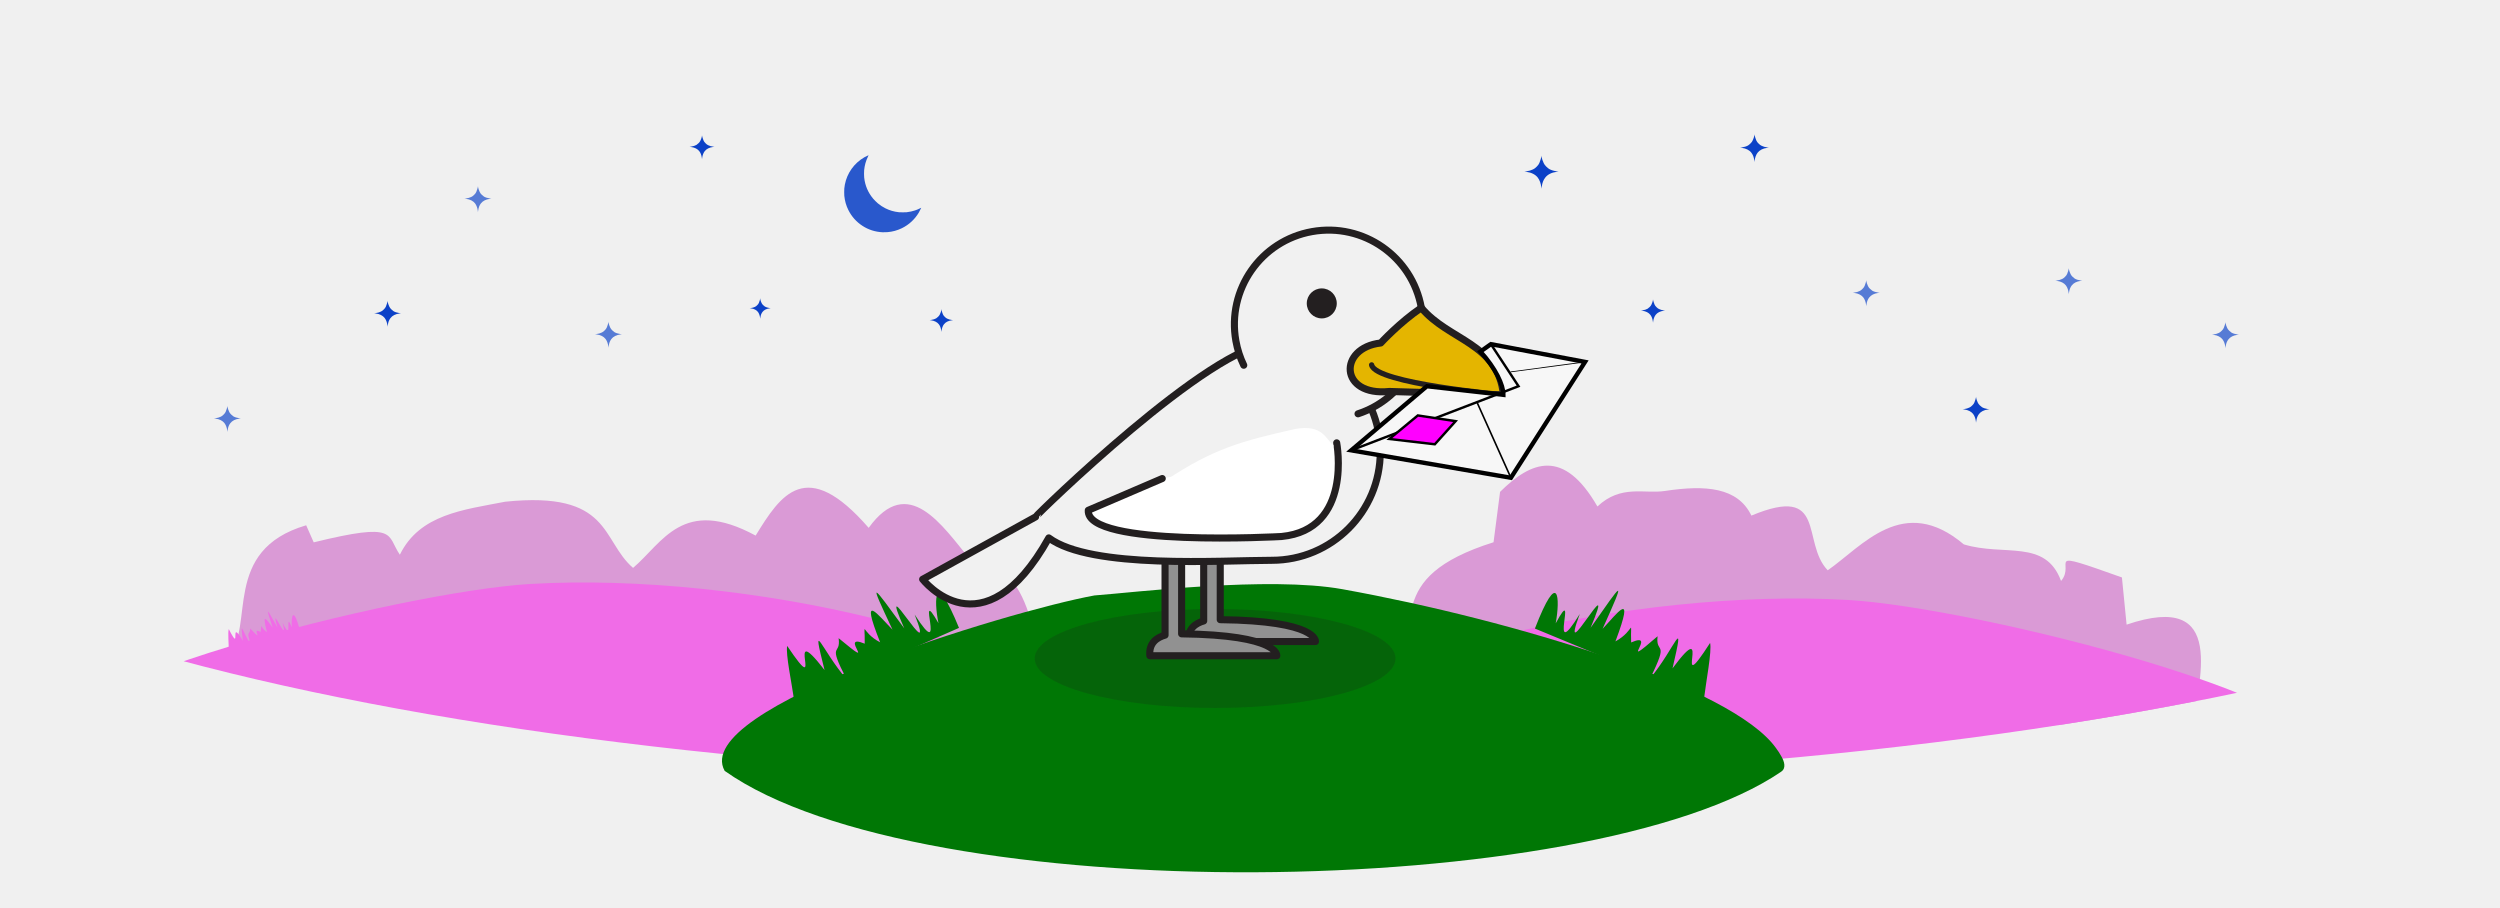
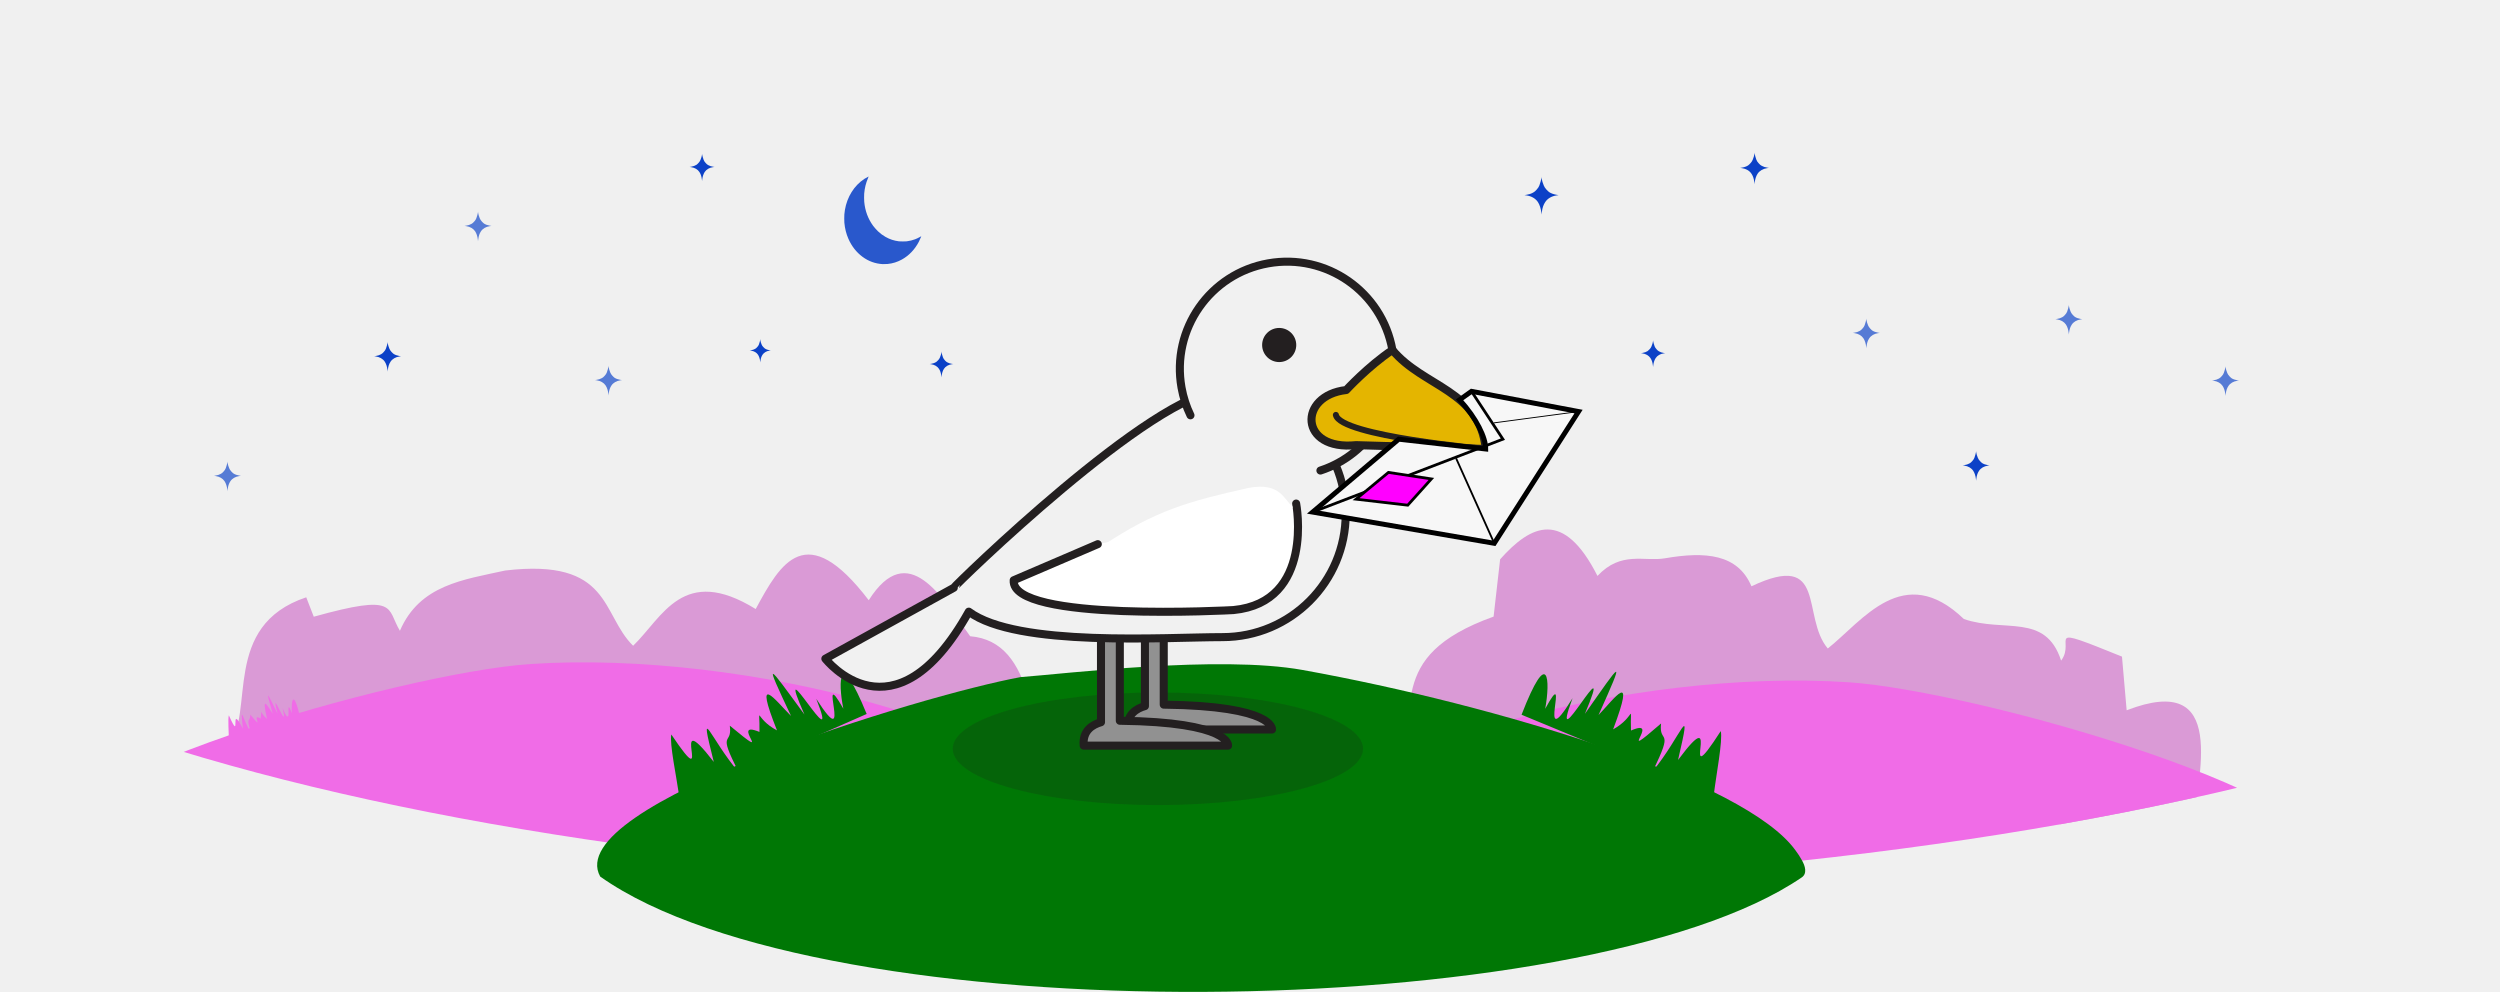
- <svg xmlns="http://www.w3.org/2000/svg" width="180.33mm" height="65.437mm" version="1.1" viewBox="0 0 180.33 65.437" id="svg145">
+ <svg xmlns="http://www.w3.org/2000/svg" width="158.585mm" height="62.92mm" version="1.1" viewBox="0 0 158.585 62.92" id="svg145">
  <defs id="defs11">
-     <linearGradient id="linearGradient50606" x1="421.46" x2="458.99" y1="81.216" y2="80.958" gradientTransform="matrix(.36219 -.0075634 .0085593 .45242 -122.38 55.957)" gradientUnits="userSpaceOnUse">
+     <linearGradient id="linearGradient50606" x1="421.46" x2="458.99" y1="81.216" y2="80.958" gradientTransform="matrix(0.36219,-0.0075634,0.0085593,0.45242,-122.38,55.957)" gradientUnits="userSpaceOnUse">
      <stop stop-color="#d1a448" offset="0" id="stop1" />
      <stop stop-color="#9b7527" stop-opacity=".992" offset="1" id="stop2" />
    </linearGradient>
-     <linearGradient id="linearGradient33560" x1="439.64" x2="412.56" y1="53.484" y2="53.871" gradientTransform="matrix(.36219 -.0075634 .0085593 .45242 -123.44 56.069)" gradientUnits="userSpaceOnUse">
+     <linearGradient id="linearGradient33560" x1="439.64" x2="412.56" y1="53.484" y2="53.871" gradientTransform="matrix(0.36219,-0.0075634,0.0085593,0.45242,-123.44,56.069)" gradientUnits="userSpaceOnUse">
      <stop stop-color="#96312a" offset="0" id="stop3" />
      <stop stop-color="#65211c" stop-opacity=".996" offset="1" id="stop4" />
    </linearGradient>
-     <linearGradient id="linearGradient33562" x1="419.65" x2="452.28" y1="64.964" y2="65.351" gradientTransform="matrix(.36219 -.0071478 .0085593 .42756 -122.85 57.356)" gradientUnits="userSpaceOnUse">
+     <linearGradient id="linearGradient33562" x1="419.65" x2="452.28" y1="64.964" y2="65.351" gradientTransform="matrix(0.36219,-0.0071478,0.0085593,0.42756,-122.85,57.356)" gradientUnits="userSpaceOnUse">
      <stop stop-color="#c33f37" offset="0" id="stop5" />
      <stop stop-color="#b33a33" stop-opacity=".98" offset="1" id="stop6" />
    </linearGradient>
    <linearGradient id="linearGradient15121" x1="367.11" x2="367.22" y1="87.487" y2="90.811" gradientUnits="userSpaceOnUse">
      <stop stop-color="#916f6f" offset="0" id="stop7" />
      <stop stop-color="#685050" stop-opacity=".992" offset="1" id="stop8" />
    </linearGradient>
    <clipPath id="clipPath14">
-       <ellipse transform="matrix(.9996 .028384 -.013912 .9999 0 0)" cx="106.13" cy="91.443" rx="117.86" ry="38.66" fill="#0ff" stroke-width=".322" id="ellipse8" />
+       <ellipse transform="matrix(0.9996,0.028384,-0.013912,0.9999,0,0)" cx="106.13" cy="91.443" rx="117.86" ry="38.66" fill="#00ffff" stroke-width="0.322" id="ellipse8" />
    </clipPath>
    <filter id="filter37" x="0" y="0" width="1" height="1" color-interpolation-filters="sRGB">
      <feColorMatrix values="1 0 0 -0.186 -0 0 1 0 -0.186 -0 0 0 1 -0.186 -0 0 0 0 1 0" id="feColorMatrix8" />
    </filter>
    <filter id="filter38" x="-0.009" y="-0.008" width="1.017" height="1.008" color-interpolation-filters="sRGB">
      <feColorMatrix values="1 0 0 -0.186 -0 0 1 0 -0.186 -0 0 0 1 -0.186 -0 0 0 0 1 0" id="feColorMatrix9" />
    </filter>
    <filter id="filter39" x="0" y="0" width="1" height="1" color-interpolation-filters="sRGB">
      <feColorMatrix values="1 0 0 -0.156 -0 0 1 0 -0.156 -0 0 0 1 -0.156 -0 0 0 0 1 0" id="feColorMatrix10" />
    </filter>
    <filter id="filter40" x="-0.002" y="-0.001" width="1.004" height="1.003" color-interpolation-filters="sRGB">
      <feColorMatrix values="1 0 0 -0.156 -0 0 1 0 -0.156 -0 0 0 1 -0.156 -0 0 0 0 1 0" id="feColorMatrix11" />
    </filter>
  </defs>
-   <g transform="translate(-13.279 -42.159)" style="mix-blend-mode:difference" id="g33">
-     <ellipse cx="103.44" cy="70.321" rx="90.165" ry="28.162" fill-opacity=".8" stroke-width=".24" id="ellipse11" />
-     <g transform="matrix(.92895 -.020679 .012925 .72824 6.7956 3.7091)" clip-path="url(#clipPath14)" fill="#32c63d" id="g16">
-       <path d="m80.205 119.5c0.783-2.441 0.814-1.175 0.656-0.19 0.78-1.756-0.323 1.803 0.762-0.354-0.751 2.427 1.272-2.153 0.332 0.564 1.046-1.826 1.165-2.081 0.377 0.052 0.445-0.571 1.068-1.639 0.396 0.517 0.642-0.431 0.478-0.979 0.494 0.055 0.883-0.466-0.516 1.208 0.834-0.225-0.08 0.76 0.385 0.107-0.258 1.684 0.82-1.218 1.152-2.635 0.71-0.383 1.361-2.249-0.091 1.458 1.195-0.986 0.055 0.325-0.147 1.538-0.222 2.224" fill="#32c63d" stroke-opacity="0" id="path11" />
+   <g transform="matrix(0.8794169,0,0,1,-11.67426,-42.159)" style="mix-blend-mode:difference" id="g33">
+     <ellipse cx="103.44" cy="70.321" rx="90.165" ry="28.162" fill-opacity="0.8" stroke-width="0.24" id="ellipse11" />
+     <g transform="matrix(0.92895,-0.020679,0.012925,0.72824,6.7956,3.7091)" clip-path="url(#clipPath14)" fill="#32c63d" id="g16">
+       <path d="m 80.205,119.5 c 0.783,-2.441 0.814,-1.175 0.656,-0.19 0.78,-1.756 -0.323,1.803 0.762,-0.354 -0.751,2.427 1.272,-2.153 0.332,0.564 1.046,-1.826 1.165,-2.081 0.377,0.052 0.445,-0.571 1.068,-1.639 0.396,0.517 0.642,-0.431 0.478,-0.979 0.494,0.055 0.883,-0.466 -0.516,1.208 0.834,-0.225 -0.08,0.76 0.385,0.107 -0.258,1.684 0.82,-1.218 1.152,-2.635 0.71,-0.383 1.361,-2.249 -0.091,1.458 1.195,-0.986 0.055,0.325 -0.147,1.538 -0.222,2.224" fill="#32c63d" stroke-opacity="0" id="path11" />
      <path d="m 23.066,118.44 c 2.126,-2.885 -0.434,-10.488 6.218,-12.782 l 0.561,1.707 c 6.613,-1.872 5.638,-0.581 6.669,1.415 1.596,-3.97 5.014,-4.304 8.244,-5.015 8.277,-0.863 7.39,4.034 9.84,6.833 2.333,-2.424 3.966,-6.993 9.558,-2.928 1.993,-3.972 4.021,-7.799 8.785,-0.517 3.146,-5.34 5.711,-0.057 7.828,3.358 5.09,0.63 4.705,8.577 6.31,15.75 z" fill="#16561a" stroke-width="0.322" id="path12" />
-       <path d="m9.068 127.45c-2.636-6.32 27.569-15.03 37.542-15.489 16.721-0.762 39.3 6.662 44.083 15.534 0.3 0.556 0.169 0.313 0.385 0.783 0.286 0.622 0.38 1.277-0.005 1.581-14.96 12.445-66.933 11.824-82.006-2.41z" fill="#008409" id="path13" />
-       <path d="m28.658 116.04c-0.509-2.559-0.678-1.312-0.629-0.308-0.581-1.88 0.124 1.843-0.716-0.49 0.48 2.539-1.025-2.363-0.391 0.497-0.838-1.998-0.927-2.273-0.379-0.017-0.379-0.646-0.879-1.817-0.448 0.439-0.589-0.543-0.367-1.056-0.495-0.036-0.824-0.622 0.38 1.29-0.802-0.375-0.004 0.767-0.393 0.035 0.073 1.714-0.679-1.355-0.854-2.819-0.661-0.508-1.103-2.475-0.069 1.46-1.076-1.194-0.09 0.312-0.022 1.549-0.022 2.242" fill="#008409" stroke-opacity="0" id="path14" />
+       <path d="m 9.068,127.45 c -2.636,-6.32 27.569,-15.03 37.542,-15.489 16.721,-0.762 39.3,6.662 44.083,15.534 0.3,0.556 0.169,0.313 0.385,0.783 0.286,0.622 0.38,1.277 -0.005,1.581 -14.96,12.445 -66.933,11.824 -82.006,-2.41 z" fill="#008409" id="path13" />
+       <path d="m 28.658,116.04 c -0.509,-2.559 -0.678,-1.312 -0.629,-0.308 -0.581,-1.88 0.124,1.843 -0.716,-0.49 0.48,2.539 -1.025,-2.363 -0.391,0.497 -0.838,-1.998 -0.927,-2.273 -0.379,-0.017 -0.379,-0.646 -0.879,-1.817 -0.448,0.439 -0.589,-0.543 -0.367,-1.056 -0.495,-0.036 -0.824,-0.622 0.38,1.29 -0.802,-0.375 -0.004,0.767 -0.393,0.035 0.073,1.714 -0.679,-1.355 -0.854,-2.819 -0.661,-0.508 -1.103,-2.475 -0.069,1.46 -1.076,-1.194 -0.09,0.312 -0.022,1.549 -0.022,2.242" fill="#008409" stroke-opacity="0" id="path14" />
      <path d="m 175.32,130.53 c 0.637,-5.357 3.063,-14.217 -4.875,-11.022 l -0.298,-4.683 c -6.345,-3.085 -3.494,-1.569 -4.729,0.215 -1.153,-4.227 -4.376,-2.532 -7.497,-3.837 -4.628,-5.196 -7.874,-0.048 -10.6,2.267 -2.049,-2.835 0.123,-8.568 -5.849,-5.585 -1.02,-2.839 -3.526,-3.15 -6.672,-2.63 -1.623,0.268 -3.396,-0.764 -5.267,1.387 -2.54,-5.873 -5.073,-4.645 -7.536,-1.66 l -0.576,4.974 c -8.861,3.295 -5.438,8.303 -7.939,12.966 z" fill="#16561a" stroke-width="0.322" id="path15" />
-       <path d="m185.95 134.06c2.81-6.166-27.129-16.584-37.082-17.608-16.687-1.711-39.454 4.425-44.481 13.02-0.315 0.538-0.177 0.303-0.407 0.761-0.303 0.605-0.415 1.255-0.039 1.581 14.602 13.284 66.552 15.615 82.008 2.247z" fill="#008409" id="path16" />
+       <path d="m 185.95,134.06 c 2.81,-6.166 -27.129,-16.584 -37.082,-17.608 -16.687,-1.711 -39.454,4.425 -44.481,13.02 -0.315,0.538 -0.177,0.303 -0.407,0.761 -0.303,0.605 -0.415,1.255 -0.039,1.581 14.602,13.284 66.552,15.615 82.008,2.247 z" fill="#008409" id="path16" />
    </g>
-     <g transform="translate(-.69493 -5.1774)" fill="#fbc02d" style="mix-blend-mode:difference" id="g32">
-       <path d="m77.652 64.091c-0.543-0.025-1.034-0.181-1.471-0.467-0.441-0.288-0.779-0.669-1.015-1.141-0.159-0.32-0.251-0.643-0.291-1.023-0.01-0.097-0.01-0.435 0-0.527 0.013-0.119 0.025-0.202 0.04-0.281 0.158-0.827 0.669-1.545 1.402-1.968 0.069-0.04 0.298-0.154 0.309-0.154 0.004 0-0.018 0.051-0.049 0.114-0.15 0.31-0.236 0.617-0.271 0.972-0.011 0.117-0.01 0.405 0.003 0.524 0.062 0.577 0.274 1.077 0.644 1.524 0.066 0.08 0.259 0.272 0.343 0.341 0.183 0.151 0.344 0.257 0.545 0.357 0.313 0.156 0.614 0.243 0.974 0.283 0.095 0.01 0.469 0.01 0.553 2.07e-4 0.24-0.029 0.411-0.066 0.602-0.129 0.121-0.04 0.205-0.075 0.337-0.139 0.113-0.055 0.119-0.057 0.114-0.042-0.015 0.043-0.128 0.263-0.177 0.344-0.293 0.487-0.709 0.87-1.216 1.118-0.326 0.159-0.67 0.254-1.033 0.284-0.085 0.007-0.278 0.012-0.343 0.009z" opacity=".792" stroke-width=".007" id="path17" />
-       <path d="m125.15 60.837c-0.027-0.26-0.122-0.519-0.254-0.691-0.169-0.22-0.459-0.368-0.809-0.412l-0.156-0.02 0.142-0.02c0.193-0.027 0.331-0.067 0.481-0.139 0.101-0.049 0.153-0.087 0.258-0.191 0.111-0.111 0.141-0.151 0.2-0.273 0.329-0.821-0.021-0.679 0.314 0.014 0.05 0.101 0.09 0.155 0.184 0.249 0.066 0.066 0.16 0.143 0.207 0.171 0.125 0.073 0.315 0.134 0.509 0.164l0.169 0.026-0.148 0.018c-0.354 0.044-0.648 0.195-0.815 0.418-0.133 0.178-0.204 0.358-0.245 0.631l-0.025 0.167z" opacity=".909" stroke-width=".015" id="path18" />
-       <path d="m68.8 70.26c-0.016-0.16-0.075-0.32-0.157-0.426-0.104-0.136-0.283-0.227-0.499-0.254l-0.096-0.012 0.087-0.012c0.119-0.016 0.204-0.041 0.297-0.086 0.062-0.03 0.094-0.053 0.159-0.118 0.069-0.068 0.087-0.093 0.123-0.168 0.203-0.506-0.013-0.419 0.194 0.009 0.031 0.062 0.055 0.095 0.114 0.153 0.041 0.041 0.098 0.088 0.128 0.105 0.077 0.045 0.194 0.083 0.314 0.101l0.104 0.016-0.091 0.012c-0.218 0.027-0.399 0.12-0.503 0.258-0.082 0.11-0.126 0.221-0.151 0.389l-0.016 0.103z" opacity=".909" stroke-width=".012" id="path19" />
-       <path d="m41.921 70.818c-0.021-0.204-0.096-0.408-0.2-0.544-0.133-0.174-0.361-0.29-0.637-0.325l-0.123-0.015 0.111-0.015c0.152-0.021 0.26-0.052 0.379-0.109 0.08-0.038 0.12-0.068 0.203-0.15 0.088-0.087 0.111-0.119 0.157-0.215 0.259-0.646-0.016-0.535 0.247 0.011 0.039 0.079 0.071 0.122 0.145 0.196 0.052 0.052 0.126 0.113 0.163 0.135 0.098 0.058 0.248 0.106 0.401 0.129l0.133 0.02-0.117 0.014c-0.279 0.035-0.51 0.153-0.642 0.329-0.105 0.14-0.16 0.282-0.193 0.497l-0.02 0.131z" opacity=".909" stroke-width=".012" id="path20" />
-       <path d="m81.89 71.2c0.018-0.178 0.084-0.356 0.174-0.474 0.116-0.151 0.315-0.252 0.555-0.283l0.107-0.014-0.097-0.013c-0.132-0.018-0.227-0.046-0.33-0.095-0.07-0.033-0.105-0.059-0.177-0.131-0.076-0.076-0.097-0.104-0.137-0.187-0.226-0.563 0.014-0.466-0.216 0.009-0.034 0.069-0.062 0.106-0.127 0.171-0.046 0.045-0.11 0.098-0.142 0.117-0.086 0.05-0.216 0.092-0.35 0.112l-0.116 0.017 0.102 0.013c0.243 0.031 0.444 0.134 0.559 0.287 0.092 0.122 0.14 0.246 0.168 0.433l0.017 0.114z" opacity=".909" stroke-width=".01" id="path21" />
-       <path d="m64.621 58.743c0.019-0.189 0.088-0.377 0.185-0.502 0.123-0.16 0.333-0.267 0.588-0.3l0.114-0.015-0.103-0.014c-0.14-0.019-0.24-0.048-0.35-0.101-0.074-0.035-0.111-0.063-0.187-0.139-0.081-0.08-0.103-0.11-0.145-0.198-0.239-0.597 0.015-0.494-0.228 0.01-0.036 0.073-0.065 0.113-0.134 0.181-0.048 0.048-0.116 0.104-0.151 0.124-0.091 0.053-0.229 0.098-0.37 0.119l-0.123 0.019 0.108 0.014c0.258 0.032 0.471 0.142 0.592 0.304 0.097 0.129 0.148 0.26 0.178 0.459l0.018 0.121z" opacity=".909" stroke-width=".016" id="path22" />
-       <path d="m140.54 58.93c0.022-0.218 0.102-0.436 0.214-0.58 0.142-0.185 0.385-0.309 0.68-0.347l0.131-0.017-0.119-0.016c-0.162-0.022-0.278-0.056-0.404-0.117-0.085-0.041-0.128-0.073-0.216-0.16-0.094-0.093-0.119-0.127-0.168-0.229-0.276-0.69 0.017-0.571-0.264 0.012-0.042 0.085-0.075 0.13-0.155 0.209-0.056 0.056-0.134 0.12-0.174 0.144-0.105 0.062-0.265 0.113-0.428 0.137l-0.142 0.021 0.125 0.016c0.298 0.037 0.544 0.164 0.685 0.351 0.112 0.149 0.171 0.301 0.206 0.53l0.021 0.14z" opacity=".909" stroke-width=".021" id="path23" />
-       <path d="m133.22 70.536c0.019-0.184 0.086-0.367 0.18-0.49 0.12-0.156 0.325-0.261 0.573-0.292l0.111-0.014-0.1-0.014c-0.136-0.019-0.234-0.047-0.341-0.099-0.072-0.035-0.108-0.061-0.183-0.135-0.079-0.078-0.1-0.107-0.142-0.193-0.233-0.582 0.014-0.481-0.223 0.01-0.035 0.071-0.064 0.11-0.131 0.176-0.047 0.047-0.113 0.101-0.147 0.121-0.088 0.052-0.223 0.095-0.361 0.116l-0.12 0.018 0.105 0.013c0.251 0.031 0.459 0.138 0.578 0.296 0.095 0.126 0.144 0.254 0.174 0.447l0.018 0.118z" opacity=".909" stroke-width=".016" id="path24" />
-       <path d="m156.5 77.742c-0.021-0.204-0.096-0.408-0.2-0.544-0.133-0.174-0.361-0.29-0.637-0.325l-0.123-0.015 0.111-0.015c0.152-0.021 0.26-0.052 0.379-0.109 0.08-0.038 0.12-0.068 0.203-0.15 0.088-0.087 0.111-0.119 0.157-0.215 0.259-0.646-0.016-0.535 0.247 0.011 0.039 0.079 0.071 0.122 0.145 0.196 0.052 0.052 0.126 0.113 0.163 0.135 0.098 0.058 0.248 0.106 0.401 0.129l0.133 0.02-0.117 0.014c-0.279 0.035-0.51 0.153-0.642 0.329-0.105 0.14-0.16 0.282-0.193 0.497l-0.02 0.131z" opacity=".909" stroke-width=".012" id="path25" />
-       <g fill-opacity=".672" stroke-width=".012" id="g31">
-         <path d="m163.19 68.468c-0.021-0.204-0.096-0.408-0.2-0.544-0.133-0.173-0.361-0.29-0.637-0.325l-0.123-0.016 0.112-0.015c0.152-0.021 0.26-0.052 0.379-0.109 0.08-0.038 0.12-0.068 0.203-0.15 0.088-0.087 0.111-0.119 0.157-0.215 0.259-0.646-0.016-0.535 0.247 0.011 0.039 0.079 0.071 0.122 0.145 0.196 0.052 0.052 0.126 0.113 0.163 0.135 0.098 0.058 0.248 0.106 0.401 0.129l0.133 0.02-0.117 0.014c-0.279 0.035-0.51 0.153-0.642 0.329-0.105 0.14-0.16 0.282-0.193 0.497l-0.02 0.131z" opacity=".909" id="path26" />
-         <path d="m148.58 69.338c-0.021-0.204-0.096-0.408-0.2-0.544-0.133-0.173-0.361-0.29-0.637-0.325l-0.123-0.016 0.112-0.015c0.152-0.021 0.26-0.052 0.379-0.109 0.08-0.038 0.12-0.068 0.203-0.15 0.088-0.087 0.111-0.119 0.157-0.215 0.259-0.646-0.016-0.535 0.247 0.011 0.039 0.079 0.071 0.122 0.145 0.196 0.052 0.052 0.126 0.113 0.163 0.135 0.098 0.058 0.248 0.106 0.401 0.129l0.133 0.02-0.117 0.014c-0.279 0.035-0.51 0.153-0.642 0.329-0.105 0.14-0.16 0.282-0.193 0.497l-0.02 0.131z" opacity=".909" id="path27" />
-         <path d="m57.853 72.33c-0.021-0.204-0.096-0.408-0.2-0.544-0.133-0.173-0.361-0.29-0.637-0.325l-0.123-0.016 0.112-0.015c0.152-0.021 0.26-0.052 0.379-0.109 0.08-0.038 0.12-0.068 0.203-0.15 0.088-0.087 0.111-0.119 0.157-0.215 0.259-0.646-0.016-0.535 0.247 0.011 0.039 0.079 0.071 0.122 0.145 0.196 0.052 0.052 0.126 0.113 0.163 0.135 0.098 0.058 0.248 0.106 0.401 0.129l0.133 0.02-0.117 0.014c-0.279 0.035-0.51 0.153-0.642 0.329-0.105 0.14-0.16 0.282-0.193 0.497l-0.02 0.131z" opacity=".909" id="path28" />
-         <path d="m30.366 78.403c-0.021-0.204-0.096-0.408-0.2-0.544-0.133-0.173-0.361-0.29-0.637-0.325l-0.123-0.016 0.112-0.015c0.152-0.021 0.26-0.052 0.379-0.109 0.08-0.038 0.12-0.068 0.203-0.15 0.088-0.087 0.111-0.119 0.157-0.215 0.259-0.646-0.016-0.535 0.247 0.011 0.039 0.079 0.071 0.122 0.145 0.196 0.052 0.052 0.126 0.113 0.163 0.135 0.098 0.058 0.248 0.106 0.401 0.129l0.133 0.02-0.117 0.014c-0.279 0.035-0.51 0.153-0.642 0.329-0.105 0.14-0.16 0.282-0.193 0.497l-0.02 0.131z" opacity=".909" id="path29" />
-         <path d="m48.44 62.55c-0.021-0.204-0.096-0.408-0.2-0.544-0.133-0.173-0.361-0.29-0.637-0.325l-0.123-0.016 0.112-0.015c0.152-0.021 0.26-0.052 0.379-0.109 0.08-0.038 0.12-0.068 0.203-0.15 0.088-0.087 0.111-0.119 0.157-0.215 0.259-0.646-0.016-0.535 0.247 0.011 0.039 0.079 0.071 0.122 0.145 0.196 0.052 0.052 0.126 0.113 0.163 0.135 0.098 0.058 0.248 0.106 0.401 0.129l0.133 0.02-0.117 0.014c-0.279 0.035-0.51 0.153-0.642 0.329-0.105 0.14-0.16 0.282-0.193 0.497l-0.02 0.131z" opacity=".909" id="path30" />
-         <path d="m174.49 72.36c-0.021-0.204-0.096-0.408-0.2-0.544-0.133-0.173-0.361-0.29-0.637-0.325l-0.123-0.016 0.112-0.015c0.152-0.021 0.26-0.052 0.379-0.109 0.08-0.038 0.12-0.068 0.203-0.15 0.088-0.087 0.111-0.119 0.157-0.215 0.259-0.646-0.016-0.535 0.247 0.011 0.039 0.079 0.071 0.122 0.145 0.196 0.052 0.052 0.126 0.113 0.163 0.135 0.098 0.058 0.248 0.106 0.401 0.129l0.133 0.02-0.117 0.014c-0.279 0.035-0.51 0.153-0.642 0.329-0.105 0.14-0.16 0.282-0.193 0.497l-0.02 0.131z" opacity=".909" id="path31" />
+     <g transform="translate(-0.69493,-5.1774)" fill="#fbc02d" style="mix-blend-mode:difference" id="g32">
+       <path d="m 77.652,64.091 c -0.543,-0.025 -1.034,-0.181 -1.471,-0.467 -0.441,-0.288 -0.779,-0.669 -1.015,-1.141 -0.159,-0.32 -0.251,-0.643 -0.291,-1.023 -0.01,-0.097 -0.01,-0.435 0,-0.527 0.013,-0.119 0.025,-0.202 0.04,-0.281 0.158,-0.827 0.669,-1.545 1.402,-1.968 0.069,-0.04 0.298,-0.154 0.309,-0.154 0.004,0 -0.018,0.051 -0.049,0.114 -0.15,0.31 -0.236,0.617 -0.271,0.972 -0.011,0.117 -0.01,0.405 0.003,0.524 0.062,0.577 0.274,1.077 0.644,1.524 0.066,0.08 0.259,0.272 0.343,0.341 0.183,0.151 0.344,0.257 0.545,0.357 0.313,0.156 0.614,0.243 0.974,0.283 0.095,0.01 0.469,0.01 0.553,2.07e-4 0.24,-0.029 0.411,-0.066 0.602,-0.129 0.121,-0.04 0.205,-0.075 0.337,-0.139 0.113,-0.055 0.119,-0.057 0.114,-0.042 -0.015,0.043 -0.128,0.263 -0.177,0.344 -0.293,0.487 -0.709,0.87 -1.216,1.118 -0.326,0.159 -0.67,0.254 -1.033,0.284 -0.085,0.007 -0.278,0.012 -0.343,0.009 z" opacity="0.792" stroke-width="0.007" id="path17" />
+       <path d="m 125.15,60.837 c -0.027,-0.26 -0.122,-0.519 -0.254,-0.691 -0.169,-0.22 -0.459,-0.368 -0.809,-0.412 l -0.156,-0.02 0.142,-0.02 c 0.193,-0.027 0.331,-0.067 0.481,-0.139 0.101,-0.049 0.153,-0.087 0.258,-0.191 0.111,-0.111 0.141,-0.151 0.2,-0.273 0.329,-0.821 -0.021,-0.679 0.314,0.014 0.05,0.101 0.09,0.155 0.184,0.249 0.066,0.066 0.16,0.143 0.207,0.171 0.125,0.073 0.315,0.134 0.509,0.164 l 0.169,0.026 -0.148,0.018 c -0.354,0.044 -0.648,0.195 -0.815,0.418 -0.133,0.178 -0.204,0.358 -0.245,0.631 l -0.025,0.167 z" opacity="0.909" stroke-width="0.015" id="path18" />
+       <path d="M 68.8,70.26 C 68.784,70.1 68.725,69.94 68.643,69.834 68.539,69.698 68.36,69.607 68.144,69.58 L 68.048,69.567 68.135,69.555 c 0.119,-0.016 0.204,-0.041 0.297,-0.086 0.062,-0.03 0.094,-0.053 0.159,-0.118 0.069,-0.068 0.087,-0.093 0.123,-0.168 0.203,-0.506 -0.013,-0.419 0.194,0.009 0.031,0.062 0.055,0.095 0.114,0.153 0.041,0.041 0.098,0.088 0.128,0.105 0.077,0.045 0.194,0.083 0.314,0.101 l 0.104,0.016 -0.091,0.012 c -0.218,0.027 -0.399,0.12 -0.503,0.258 -0.082,0.11 -0.126,0.221 -0.151,0.389 l -0.016,0.103 z" opacity="0.909" stroke-width="0.012" id="path19" />
+       <path d="m 41.921,70.818 c -0.021,-0.204 -0.096,-0.408 -0.2,-0.544 -0.133,-0.174 -0.361,-0.29 -0.637,-0.325 l -0.123,-0.015 0.111,-0.015 c 0.152,-0.021 0.26,-0.052 0.379,-0.109 0.08,-0.038 0.12,-0.068 0.203,-0.15 0.088,-0.087 0.111,-0.119 0.157,-0.215 0.259,-0.646 -0.016,-0.535 0.247,0.011 0.039,0.079 0.071,0.122 0.145,0.196 0.052,0.052 0.126,0.113 0.163,0.135 0.098,0.058 0.248,0.106 0.401,0.129 l 0.133,0.02 -0.117,0.014 c -0.279,0.035 -0.51,0.153 -0.642,0.329 -0.105,0.14 -0.16,0.282 -0.193,0.497 l -0.02,0.131 z" opacity="0.909" stroke-width="0.012" id="path20" />
+       <path d="m 81.89,71.2 c 0.018,-0.178 0.084,-0.356 0.174,-0.474 0.116,-0.151 0.315,-0.252 0.555,-0.283 L 82.727,70.429 82.63,70.416 c -0.132,-0.018 -0.227,-0.046 -0.33,-0.095 -0.07,-0.033 -0.105,-0.059 -0.177,-0.131 -0.076,-0.076 -0.097,-0.104 -0.137,-0.187 -0.226,-0.563 0.014,-0.466 -0.216,0.009 -0.034,0.069 -0.062,0.106 -0.127,0.171 -0.046,0.045 -0.11,0.098 -0.142,0.117 -0.086,0.05 -0.216,0.092 -0.35,0.112 l -0.116,0.017 0.102,0.013 c 0.243,0.031 0.444,0.134 0.559,0.287 0.092,0.122 0.14,0.246 0.168,0.433 l 0.017,0.114 z" opacity="0.909" stroke-width="0.01" id="path21" />
+       <path d="m 64.621,58.743 c 0.019,-0.189 0.088,-0.377 0.185,-0.502 0.123,-0.16 0.333,-0.267 0.588,-0.3 l 0.114,-0.015 -0.103,-0.014 c -0.14,-0.019 -0.24,-0.048 -0.35,-0.101 -0.074,-0.035 -0.111,-0.063 -0.187,-0.139 -0.081,-0.08 -0.103,-0.11 -0.145,-0.198 -0.239,-0.597 0.015,-0.494 -0.228,0.01 -0.036,0.073 -0.065,0.113 -0.134,0.181 -0.048,0.048 -0.116,0.104 -0.151,0.124 -0.091,0.053 -0.229,0.098 -0.37,0.119 l -0.123,0.019 0.108,0.014 c 0.258,0.032 0.471,0.142 0.592,0.304 0.097,0.129 0.148,0.26 0.178,0.459 l 0.018,0.121 z" opacity="0.909" stroke-width="0.016" id="path22" />
+       <path d="m 140.54,58.93 c 0.022,-0.218 0.102,-0.436 0.214,-0.58 0.142,-0.185 0.385,-0.309 0.68,-0.347 l 0.131,-0.017 -0.119,-0.016 c -0.162,-0.022 -0.278,-0.056 -0.404,-0.117 -0.085,-0.041 -0.128,-0.073 -0.216,-0.16 -0.094,-0.093 -0.119,-0.127 -0.168,-0.229 -0.276,-0.69 0.017,-0.571 -0.264,0.012 -0.042,0.085 -0.075,0.13 -0.155,0.209 -0.056,0.056 -0.134,0.12 -0.174,0.144 -0.105,0.062 -0.265,0.113 -0.428,0.137 l -0.142,0.021 0.125,0.016 c 0.298,0.037 0.544,0.164 0.685,0.351 0.112,0.149 0.171,0.301 0.206,0.53 l 0.021,0.14 z" opacity="0.909" stroke-width="0.021" id="path23" />
+       <path d="m 133.22,70.536 c 0.019,-0.184 0.086,-0.367 0.18,-0.49 0.12,-0.156 0.325,-0.261 0.573,-0.292 l 0.111,-0.014 -0.1,-0.014 c -0.136,-0.019 -0.234,-0.047 -0.341,-0.099 -0.072,-0.035 -0.108,-0.061 -0.183,-0.135 -0.079,-0.078 -0.1,-0.107 -0.142,-0.193 -0.233,-0.582 0.014,-0.481 -0.223,0.01 -0.035,0.071 -0.064,0.11 -0.131,0.176 -0.047,0.047 -0.113,0.101 -0.147,0.121 -0.088,0.052 -0.223,0.095 -0.361,0.116 l -0.12,0.018 0.105,0.013 c 0.251,0.031 0.459,0.138 0.578,0.296 0.095,0.126 0.144,0.254 0.174,0.447 l 0.018,0.118 z" opacity="0.909" stroke-width="0.016" id="path24" />
+       <path d="m 156.5,77.742 c -0.021,-0.204 -0.096,-0.408 -0.2,-0.544 -0.133,-0.174 -0.361,-0.29 -0.637,-0.325 l -0.123,-0.015 0.111,-0.015 c 0.152,-0.021 0.26,-0.052 0.379,-0.109 0.08,-0.038 0.12,-0.068 0.203,-0.15 0.088,-0.087 0.111,-0.119 0.157,-0.215 0.259,-0.646 -0.016,-0.535 0.247,0.011 0.039,0.079 0.071,0.122 0.145,0.196 0.052,0.052 0.126,0.113 0.163,0.135 0.098,0.058 0.248,0.106 0.401,0.129 l 0.133,0.02 -0.117,0.014 c -0.279,0.035 -0.51,0.153 -0.642,0.329 -0.105,0.14 -0.16,0.282 -0.193,0.497 l -0.02,0.131 z" opacity="0.909" stroke-width="0.012" id="path25" />
+       <g fill-opacity="0.672" stroke-width="0.012" id="g31">
+         <path d="m 163.19,68.468 c -0.021,-0.204 -0.096,-0.408 -0.2,-0.544 -0.133,-0.173 -0.361,-0.29 -0.637,-0.325 l -0.123,-0.016 0.112,-0.015 c 0.152,-0.021 0.26,-0.052 0.379,-0.109 0.08,-0.038 0.12,-0.068 0.203,-0.15 0.088,-0.087 0.111,-0.119 0.157,-0.215 0.259,-0.646 -0.016,-0.535 0.247,0.011 0.039,0.079 0.071,0.122 0.145,0.196 0.052,0.052 0.126,0.113 0.163,0.135 0.098,0.058 0.248,0.106 0.401,0.129 l 0.133,0.02 -0.117,0.014 c -0.279,0.035 -0.51,0.153 -0.642,0.329 -0.105,0.14 -0.16,0.282 -0.193,0.497 l -0.02,0.131 z" opacity="0.909" id="path26" />
+         <path d="m 148.58,69.338 c -0.021,-0.204 -0.096,-0.408 -0.2,-0.544 -0.133,-0.173 -0.361,-0.29 -0.637,-0.325 l -0.123,-0.016 0.112,-0.015 c 0.152,-0.021 0.26,-0.052 0.379,-0.109 0.08,-0.038 0.12,-0.068 0.203,-0.15 0.088,-0.087 0.111,-0.119 0.157,-0.215 0.259,-0.646 -0.016,-0.535 0.247,0.011 0.039,0.079 0.071,0.122 0.145,0.196 0.052,0.052 0.126,0.113 0.163,0.135 0.098,0.058 0.248,0.106 0.401,0.129 l 0.133,0.02 -0.117,0.014 c -0.279,0.035 -0.51,0.153 -0.642,0.329 -0.105,0.14 -0.16,0.282 -0.193,0.497 l -0.02,0.131 z" opacity="0.909" id="path27" />
+         <path d="M 57.853,72.33 C 57.832,72.126 57.757,71.922 57.653,71.786 57.52,71.613 57.292,71.497 57.016,71.462 l -0.123,-0.016 0.112,-0.015 c 0.152,-0.021 0.26,-0.052 0.379,-0.109 0.08,-0.038 0.12,-0.068 0.203,-0.15 0.088,-0.087 0.111,-0.119 0.157,-0.215 0.259,-0.646 -0.016,-0.535 0.247,0.011 0.039,0.079 0.071,0.122 0.145,0.196 0.052,0.052 0.126,0.113 0.163,0.135 0.098,0.058 0.248,0.106 0.401,0.129 l 0.133,0.02 -0.117,0.014 c -0.279,0.035 -0.51,0.153 -0.642,0.329 -0.105,0.14 -0.16,0.282 -0.193,0.497 l -0.02,0.131 z" opacity="0.909" id="path28" />
+         <path d="M 30.366,78.403 C 30.345,78.199 30.27,77.995 30.166,77.859 30.033,77.686 29.805,77.57 29.529,77.535 l -0.123,-0.016 0.112,-0.015 c 0.152,-0.021 0.26,-0.052 0.379,-0.109 0.08,-0.038 0.12,-0.068 0.203,-0.15 0.088,-0.087 0.111,-0.119 0.157,-0.215 0.259,-0.646 -0.016,-0.535 0.247,0.011 0.039,0.079 0.071,0.122 0.145,0.196 0.052,0.052 0.126,0.113 0.163,0.135 0.098,0.058 0.248,0.106 0.401,0.129 l 0.133,0.02 -0.117,0.014 c -0.279,0.035 -0.51,0.153 -0.642,0.329 -0.105,0.14 -0.16,0.282 -0.193,0.497 l -0.02,0.131 z" opacity="0.909" id="path29" />
+         <path d="M 48.44,62.55 C 48.419,62.346 48.344,62.142 48.24,62.006 48.107,61.833 47.879,61.717 47.603,61.682 l -0.123,-0.016 0.112,-0.015 c 0.152,-0.021 0.26,-0.052 0.379,-0.109 0.08,-0.038 0.12,-0.068 0.203,-0.15 0.088,-0.087 0.111,-0.119 0.157,-0.215 0.259,-0.646 -0.016,-0.535 0.247,0.011 0.039,0.079 0.071,0.122 0.145,0.196 0.052,0.052 0.126,0.113 0.163,0.135 0.098,0.058 0.248,0.106 0.401,0.129 l 0.133,0.02 -0.117,0.014 c -0.279,0.035 -0.51,0.153 -0.642,0.329 -0.105,0.14 -0.16,0.282 -0.193,0.497 l -0.02,0.131 z" opacity="0.909" id="path30" />
+         <path d="m 174.49,72.36 c -0.021,-0.204 -0.096,-0.408 -0.2,-0.544 -0.133,-0.173 -0.361,-0.29 -0.637,-0.325 l -0.123,-0.016 0.112,-0.015 c 0.152,-0.021 0.26,-0.052 0.379,-0.109 0.08,-0.038 0.12,-0.068 0.203,-0.15 0.088,-0.087 0.111,-0.119 0.157,-0.215 0.259,-0.646 -0.016,-0.535 0.247,0.011 0.039,0.079 0.071,0.122 0.145,0.196 0.052,0.052 0.126,0.113 0.163,0.135 0.098,0.058 0.248,0.106 0.401,0.129 l 0.133,0.02 -0.117,0.014 c -0.279,0.035 -0.51,0.153 -0.642,0.329 -0.105,0.14 -0.16,0.282 -0.193,0.497 l -0.02,0.131 z" opacity="0.909" id="path31" />
      </g>
    </g>
  </g>
-   <g transform="translate(-13.279 -42.159)" id="g58">
-     <g transform="matrix(.92895 -.020679 .012925 .72824 55.479 5.1355)" fill="#007705" id="g56">
+   <g transform="translate(-27.47663,-42.159)" id="g58">
+     <g transform="matrix(0.92895,-0.020679,0.012925,0.72824,55.479,5.1355)" fill="#007705" id="g56">
      <path d="m 9.068,127.45 c -2.636,-6.32 22.213,-15.177 28.941,-16.552 3.034,-0.197 13.556,-1.554 19.268,-0.07 13.261,3.444 30.074,10.467 33.417,16.669 0.3,0.556 0.169,0.313 0.385,0.783 0.286,0.622 0.38,1.277 -0.005,1.581 -14.96,12.445 -66.933,11.824 -82.006,-2.41 z" id="path54" />
      <path d="m 27.454,113.811 c -1.818,-5.974 -1.935,-2.906 -1.586,-0.506 -1.834,-4.313 0.724,4.396 -1.837,-0.911 1.743,5.939 -3.014,-5.309 -0.825,1.345 -2.478,-4.499 -2.758,-5.128 -0.916,0.101 -1.061,-1.415 -2.536,-4.049 -0.977,1.227 -1.543,-1.088 -1.128,-2.407 -1.199,0.1 -2.127,-1.189 1.212,2.965 -2.017,-0.603 0.168,1.849 -0.938,0.234 0.572,4.102 -1.948,-3.009 -2.708,-6.471 -1.709,-0.976 -3.229,-5.549 0.173,3.543 -2.866,-2.473 -0.144,0.785 0.307,3.742 0.466,5.411" stroke-opacity="0" id="path55" style="stroke-width:2.426" />
      <path d="m 72.154,115.147 c 1.933,-6.028 2.009,-2.903 1.621,-0.47 1.925,-4.337 -0.797,4.453 1.882,-0.875 -1.855,5.994 3.14,-5.317 0.821,1.392 2.584,-4.509 2.877,-5.14 0.93,0.129 1.099,-1.41 2.637,-4.049 0.978,1.276 1.585,-1.064 1.181,-2.417 1.219,0.136 2.181,-1.15 -1.275,2.984 2.061,-0.557 -0.197,1.876 0.952,0.264 -0.638,4.158 2.024,-3.007 2.846,-6.509 1.753,-0.945 3.362,-5.555 -0.225,3.601 2.951,-2.436 0.136,0.803 -0.364,3.799 -0.548,5.492" stroke-opacity="0" id="path56" style="stroke-width:2.47" />
    </g>
  </g>
-   <path style="opacity:0.2;fill:#1a1a1a;fill-opacity:1;stroke-width:0.108" d="m 100.663,47.497 c 0,1.97 -5.827,3.572 -13.015,3.572 -7.188,0 -13.015,-1.602 -13.015,-3.572 -2e-6,-1.97 5.827,-3.572 13.015,-3.572 7.188,3e-6 13.015,1.602 13.015,3.572 z" id="path4" />
-   <g transform="matrix(0.1277307,0,0,0.1277307,447.2986,390.3872)" id="g13018">
+   <path style="opacity:0.2;fill:#1a1a1a;fill-opacity:1;stroke-width:0.108" d="m 86.465,47.497 c 0,1.97 -5.827,3.572 -13.015,3.572 -7.188,0 -13.015,-1.602 -13.015,-3.572 -2e-6,-1.97 5.827,-3.572 13.015,-3.572 7.188,3e-6 13.015,1.602 13.015,3.572 z" id="path4" />
+   <g transform="matrix(0.1277307,0,0,0.1277307,433.101,390.3872)" id="g13018">
    <path style="fill:#919191;stroke:#231f20;stroke-width:4;stroke-linecap:round;stroke-linejoin:round;stroke-miterlimit:10" stroke-miterlimit="10" d="m -2822.141,-2705.662 v -42.16 c 0,-2.578 2.096,-4.675 4.674,-4.675 2.576,0 4.672,2.097 4.672,4.675 v 41.431 c 55.233,0.631 53.779,12.346 53.779,12.346 h -71.706 c -0.715,-7.505 4.48,-10.457 8.581,-11.617 z" id="path13004" />
    <path style="fill:#919191;stroke:#231f20;stroke-width:4;stroke-linecap:round;stroke-linejoin:round;stroke-miterlimit:10" stroke-miterlimit="10" d="m -2843.961,-2697.655 v -42.16 c 0,-2.579 2.096,-4.674 4.675,-4.674 2.583,0 4.679,2.095 4.679,4.674 v 41.426 c 55.227,0.636 53.772,12.352 53.772,12.352 h -71.705 c -0.718,-7.507 4.482,-10.457 8.579,-11.618 z" id="path13006" />
    <path style="fill:#f1f1f1;fill-opacity:1;stroke:#231f20;stroke-width:4;stroke-linecap:round;stroke-linejoin:round;stroke-miterlimit:10" stroke-miterlimit="10" d="m -2917.074,-2764.424 c -0.069,-0.612 99.626,-97.947 133.433,-97.947 33.802,0 61.219,27.413 61.219,61.221 0,33.816 -27.417,61.23 -61.219,61.23 -28.163,0 -102.046,5.157 -125.971,-12.646 -37.363,66.929 -71.234,23.368 -71.234,23.368 z" id="path13008" />
    <path style="fill:#f1f1f1;fill-opacity:1;stroke:#231f20;stroke-width:4;stroke-linecap:round;stroke-linejoin:round;stroke-miterlimit:10" stroke-miterlimit="10" d="m -2734.987,-2822.647 c 24.788,-8.118 40.457,-33.453 35.755,-59.871 -5.164,-28.92 -32.781,-48.184 -61.703,-43.031 -28.925,5.157 -48.182,32.775 -43.032,61.701 0.872,4.893 2.388,9.508 4.447,13.771" id="path13010" />
    <path style="fill:#e4b500;fill-opacity:1;stroke:#231f20;stroke-width:4;stroke-linecap:round;stroke-linejoin:round;stroke-miterlimit:10" stroke-miterlimit="10" d="m -2717.279,-2835.264 c -28.349,2.932 -28.914,-24.668 -4.88,-27.371 0,0 10.768,-11.717 22.927,-19.883 15.36,18.48 43.516,19.977 46.341,49.161 z" id="path13012" />
    <path style="fill:#ffffff;stroke:#231f20;stroke-width:4;stroke-linecap:round;stroke-linejoin:round;stroke-miterlimit:10" stroke-miterlimit="10" d="m -2747.035,-2806.25 c 0,0 9.356,48.997 -31.167,52.895 0,0 -110.677,6.229 -109.108,-14.807 l 41.761,-17.929" id="path13014" />
    <path style="opacity:1;fill:#ffffff;fill-opacity:1;stroke-width:2.071" d="m -2843.092,-2785.374 c 26.257,-17.453 42.435,-21.941 72.535,-28.673 15.597,-2.85 17.367,5.647 21.961,9.619 l -51.565,24.274 z" id="path145" />
    <circle style="fill:#231f20" cx="-2755.46" cy="-2884.991" r="8.473" id="circle13016" />
  </g>
-   <path style="fill:none;stroke:#231f20;stroke-width:0.383;stroke-linecap:round;stroke-linejoin:round;stroke-miterlimit:10" stroke-miterlimit="10" d="m 108.443,28.481 c 0,0 -9.233,-0.813 -9.505,-2.16" id="path14352" />
-   <path style="fill:#f7f7f7;fill-opacity:1;stroke:#000000;stroke-width:0.316;stroke-linecap:butt;stroke-linejoin:miter;stroke-miterlimit:4;stroke-dasharray:none;stroke-opacity:1" d="m 102.926,27.859 -5.462,4.625 11.52,1.979 5.348,-8.357 -6.792,-1.281 -0.754,0.537 c 1.088,1.189 1.664,2.416 1.657,3.119 z" id="path12911" />
-   <path style="fill:none;stroke:#000000;stroke-width:0.177;stroke-linecap:butt;stroke-linejoin:miter;stroke-miterlimit:4;stroke-dasharray:none;stroke-opacity:1" d="m 97.464,32.484 12.069,-4.627 -1.993,-3.032 v 0" id="path13723" />
-   <path style="fill:#ff00ff;stroke:#000000;stroke-width:0.177;stroke-linecap:butt;stroke-linejoin:miter;stroke-miterlimit:4;stroke-dasharray:none;stroke-opacity:1" d="m 102.27,29.967 -2.054,1.698 3.281,0.381 1.498,-1.667 z" id="path13720" />
-   <path style="fill:none;stroke:#000000;stroke-width:0.118;stroke-linecap:butt;stroke-linejoin:miter;stroke-miterlimit:4;stroke-dasharray:none;stroke-opacity:1" d="m 108.983,34.463 -2.421,-5.394" id="path13725" />
-   <path style="fill:none;stroke:#000000;stroke-width:0.059;stroke-linecap:butt;stroke-linejoin:miter;stroke-miterlimit:4;stroke-dasharray:none;stroke-opacity:1" d="m 108.962,26.825 5.369,-0.719" id="path13727" />
+   <path style="fill:none;stroke:#231f20;stroke-width:0.383;stroke-linecap:round;stroke-linejoin:round;stroke-miterlimit:10" stroke-miterlimit="10" d="m 94.245,28.481 c 0,0 -9.233,-0.813 -9.505,-2.16" id="path14352" />
+   <path style="fill:#f7f7f7;fill-opacity:1;stroke:#000000;stroke-width:0.316;stroke-linecap:butt;stroke-linejoin:miter;stroke-miterlimit:4;stroke-dasharray:none;stroke-opacity:1" d="m 88.728,27.859 -5.462,4.625 11.52,1.979 5.348,-8.357 -6.792,-1.281 -0.754,0.537 c 1.088,1.189 1.664,2.416 1.657,3.119 z" id="path12911" />
+   <path style="fill:none;stroke:#000000;stroke-width:0.177;stroke-linecap:butt;stroke-linejoin:miter;stroke-miterlimit:4;stroke-dasharray:none;stroke-opacity:1" d="m 83.266,32.484 12.069,-4.627 -1.993,-3.032 v 0" id="path13723" />
+   <path style="fill:#ff00ff;stroke:#000000;stroke-width:0.177;stroke-linecap:butt;stroke-linejoin:miter;stroke-miterlimit:4;stroke-dasharray:none;stroke-opacity:1" d="m 88.073,29.967 -2.054,1.698 3.281,0.381 1.498,-1.667 z" id="path13720" />
+   <path style="fill:none;stroke:#000000;stroke-width:0.118;stroke-linecap:butt;stroke-linejoin:miter;stroke-miterlimit:4;stroke-dasharray:none;stroke-opacity:1" d="m 94.786,34.463 -2.421,-5.394" id="path13725" />
+   <path style="fill:none;stroke:#000000;stroke-width:0.059;stroke-linecap:butt;stroke-linejoin:miter;stroke-miterlimit:4;stroke-dasharray:none;stroke-opacity:1" d="m 94.765,26.825 5.369,-0.719" id="path13727" />
</svg>
